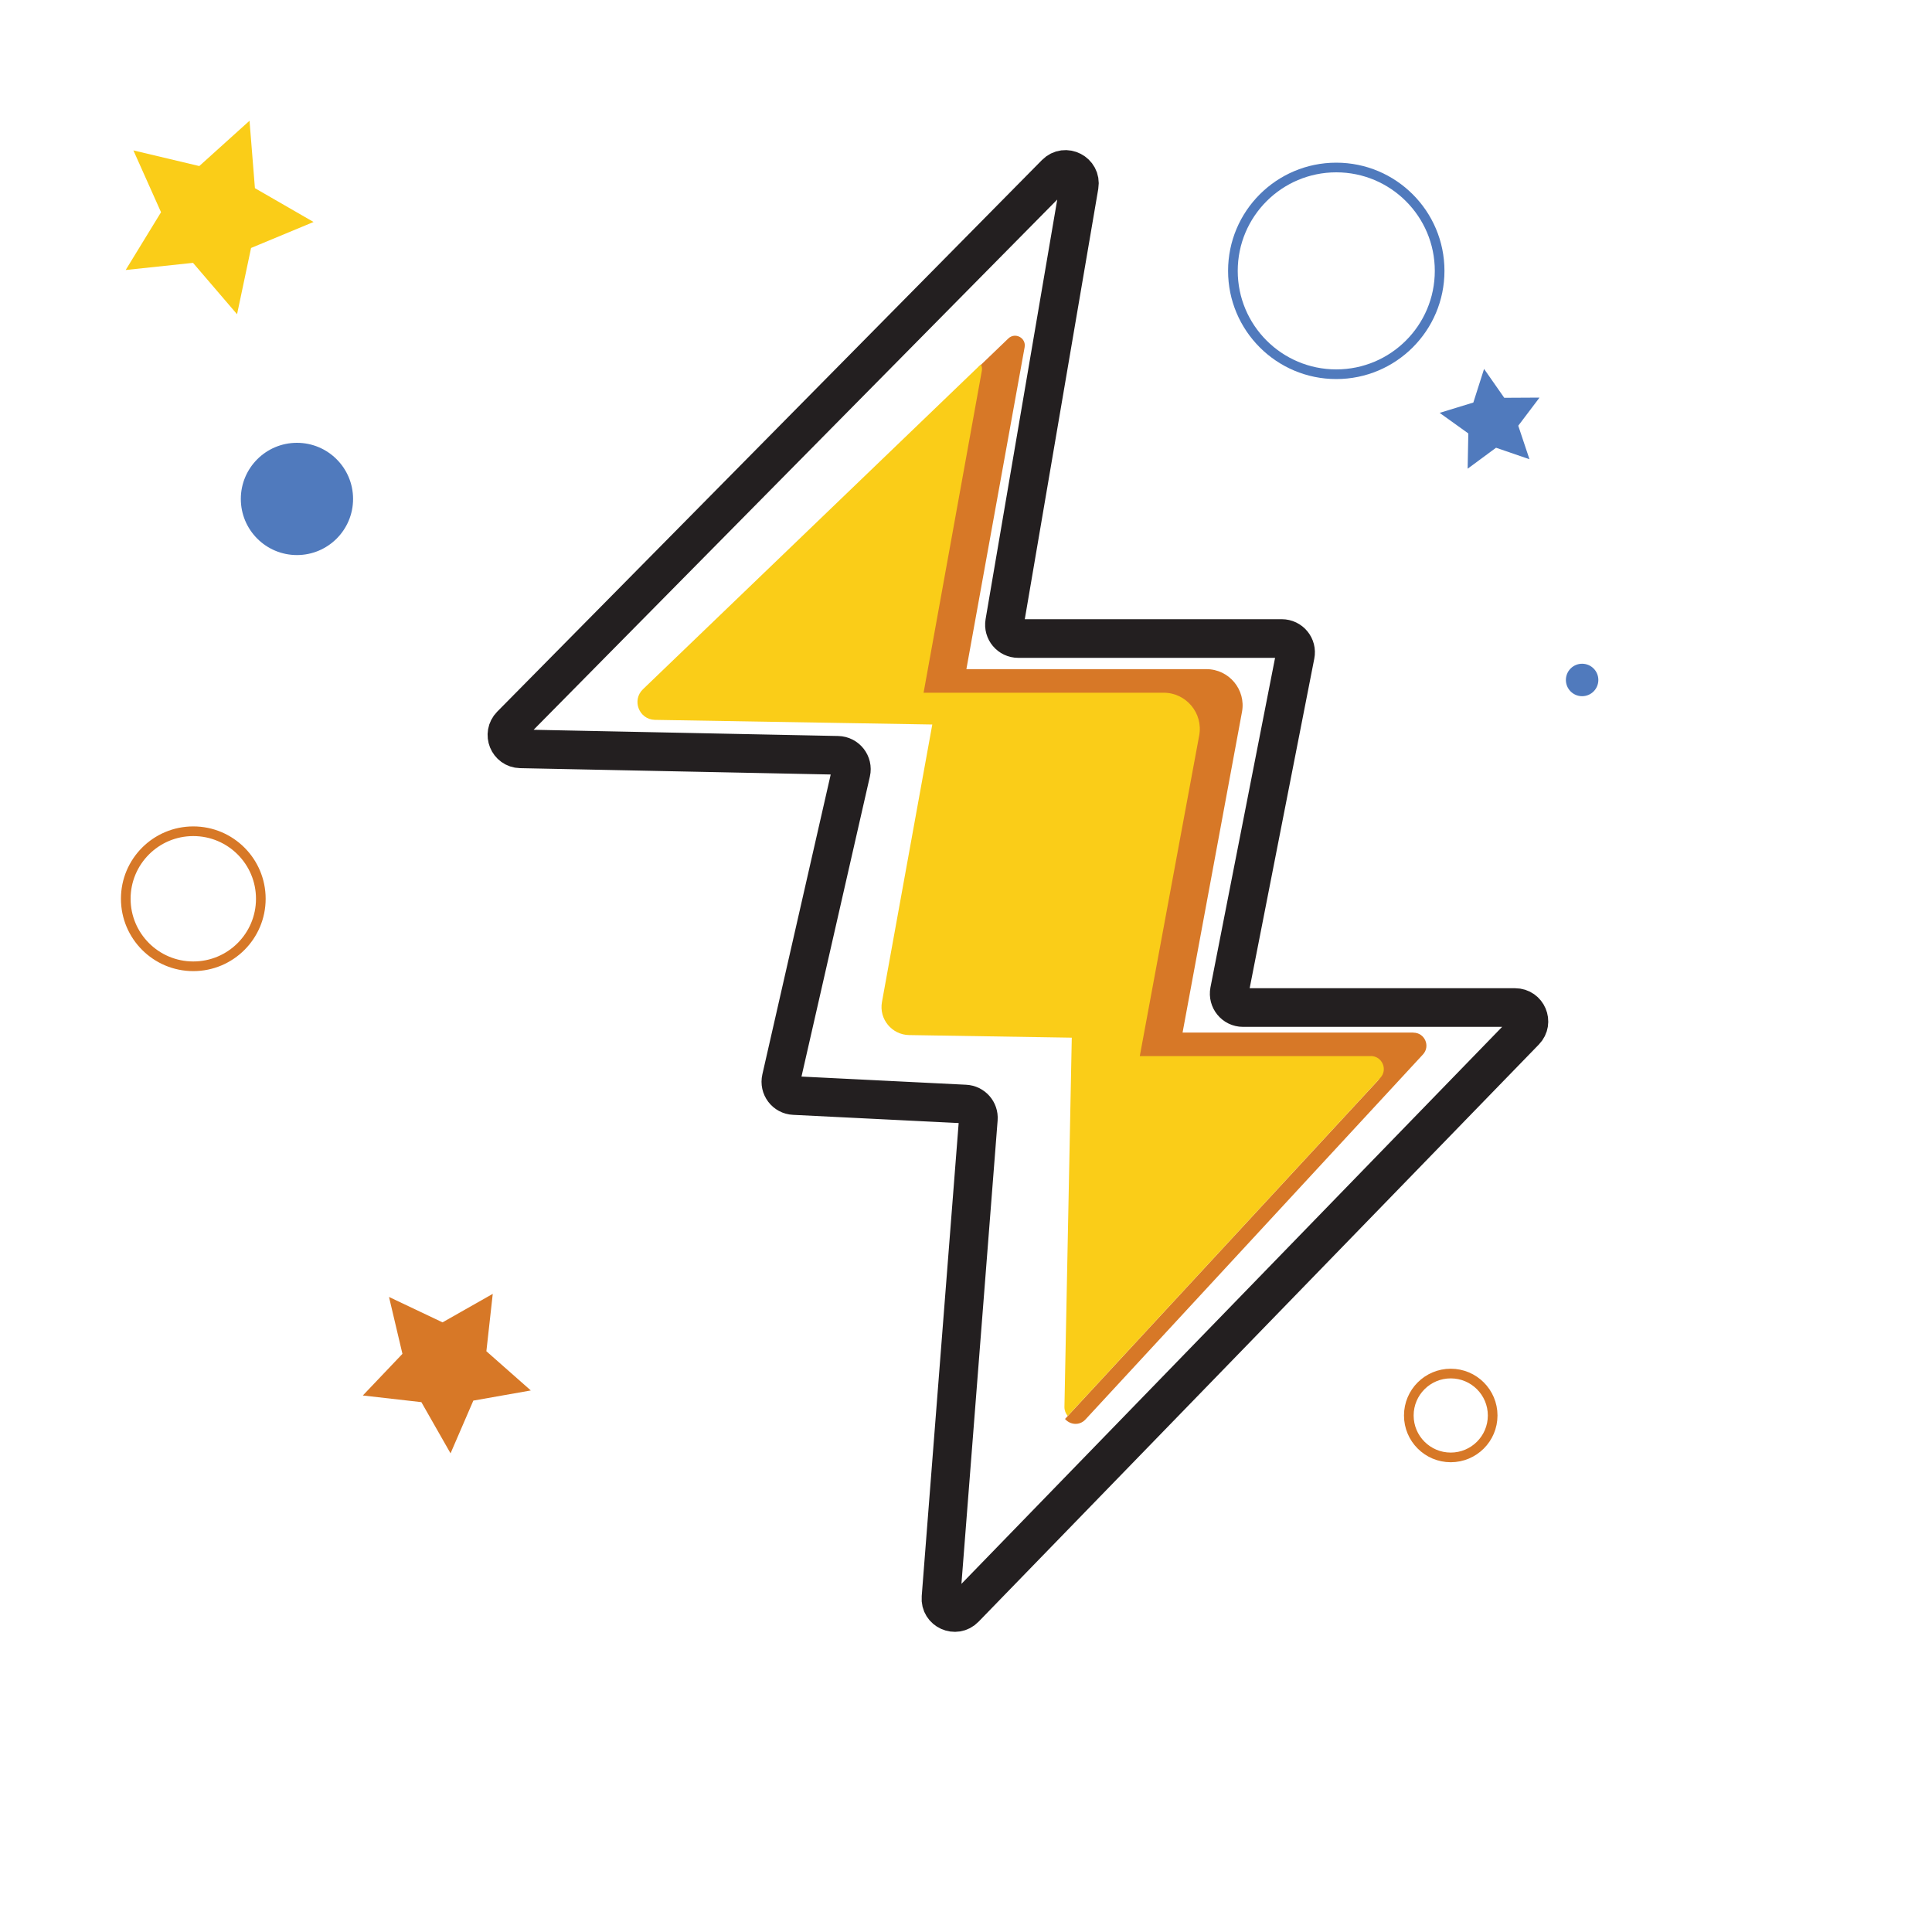
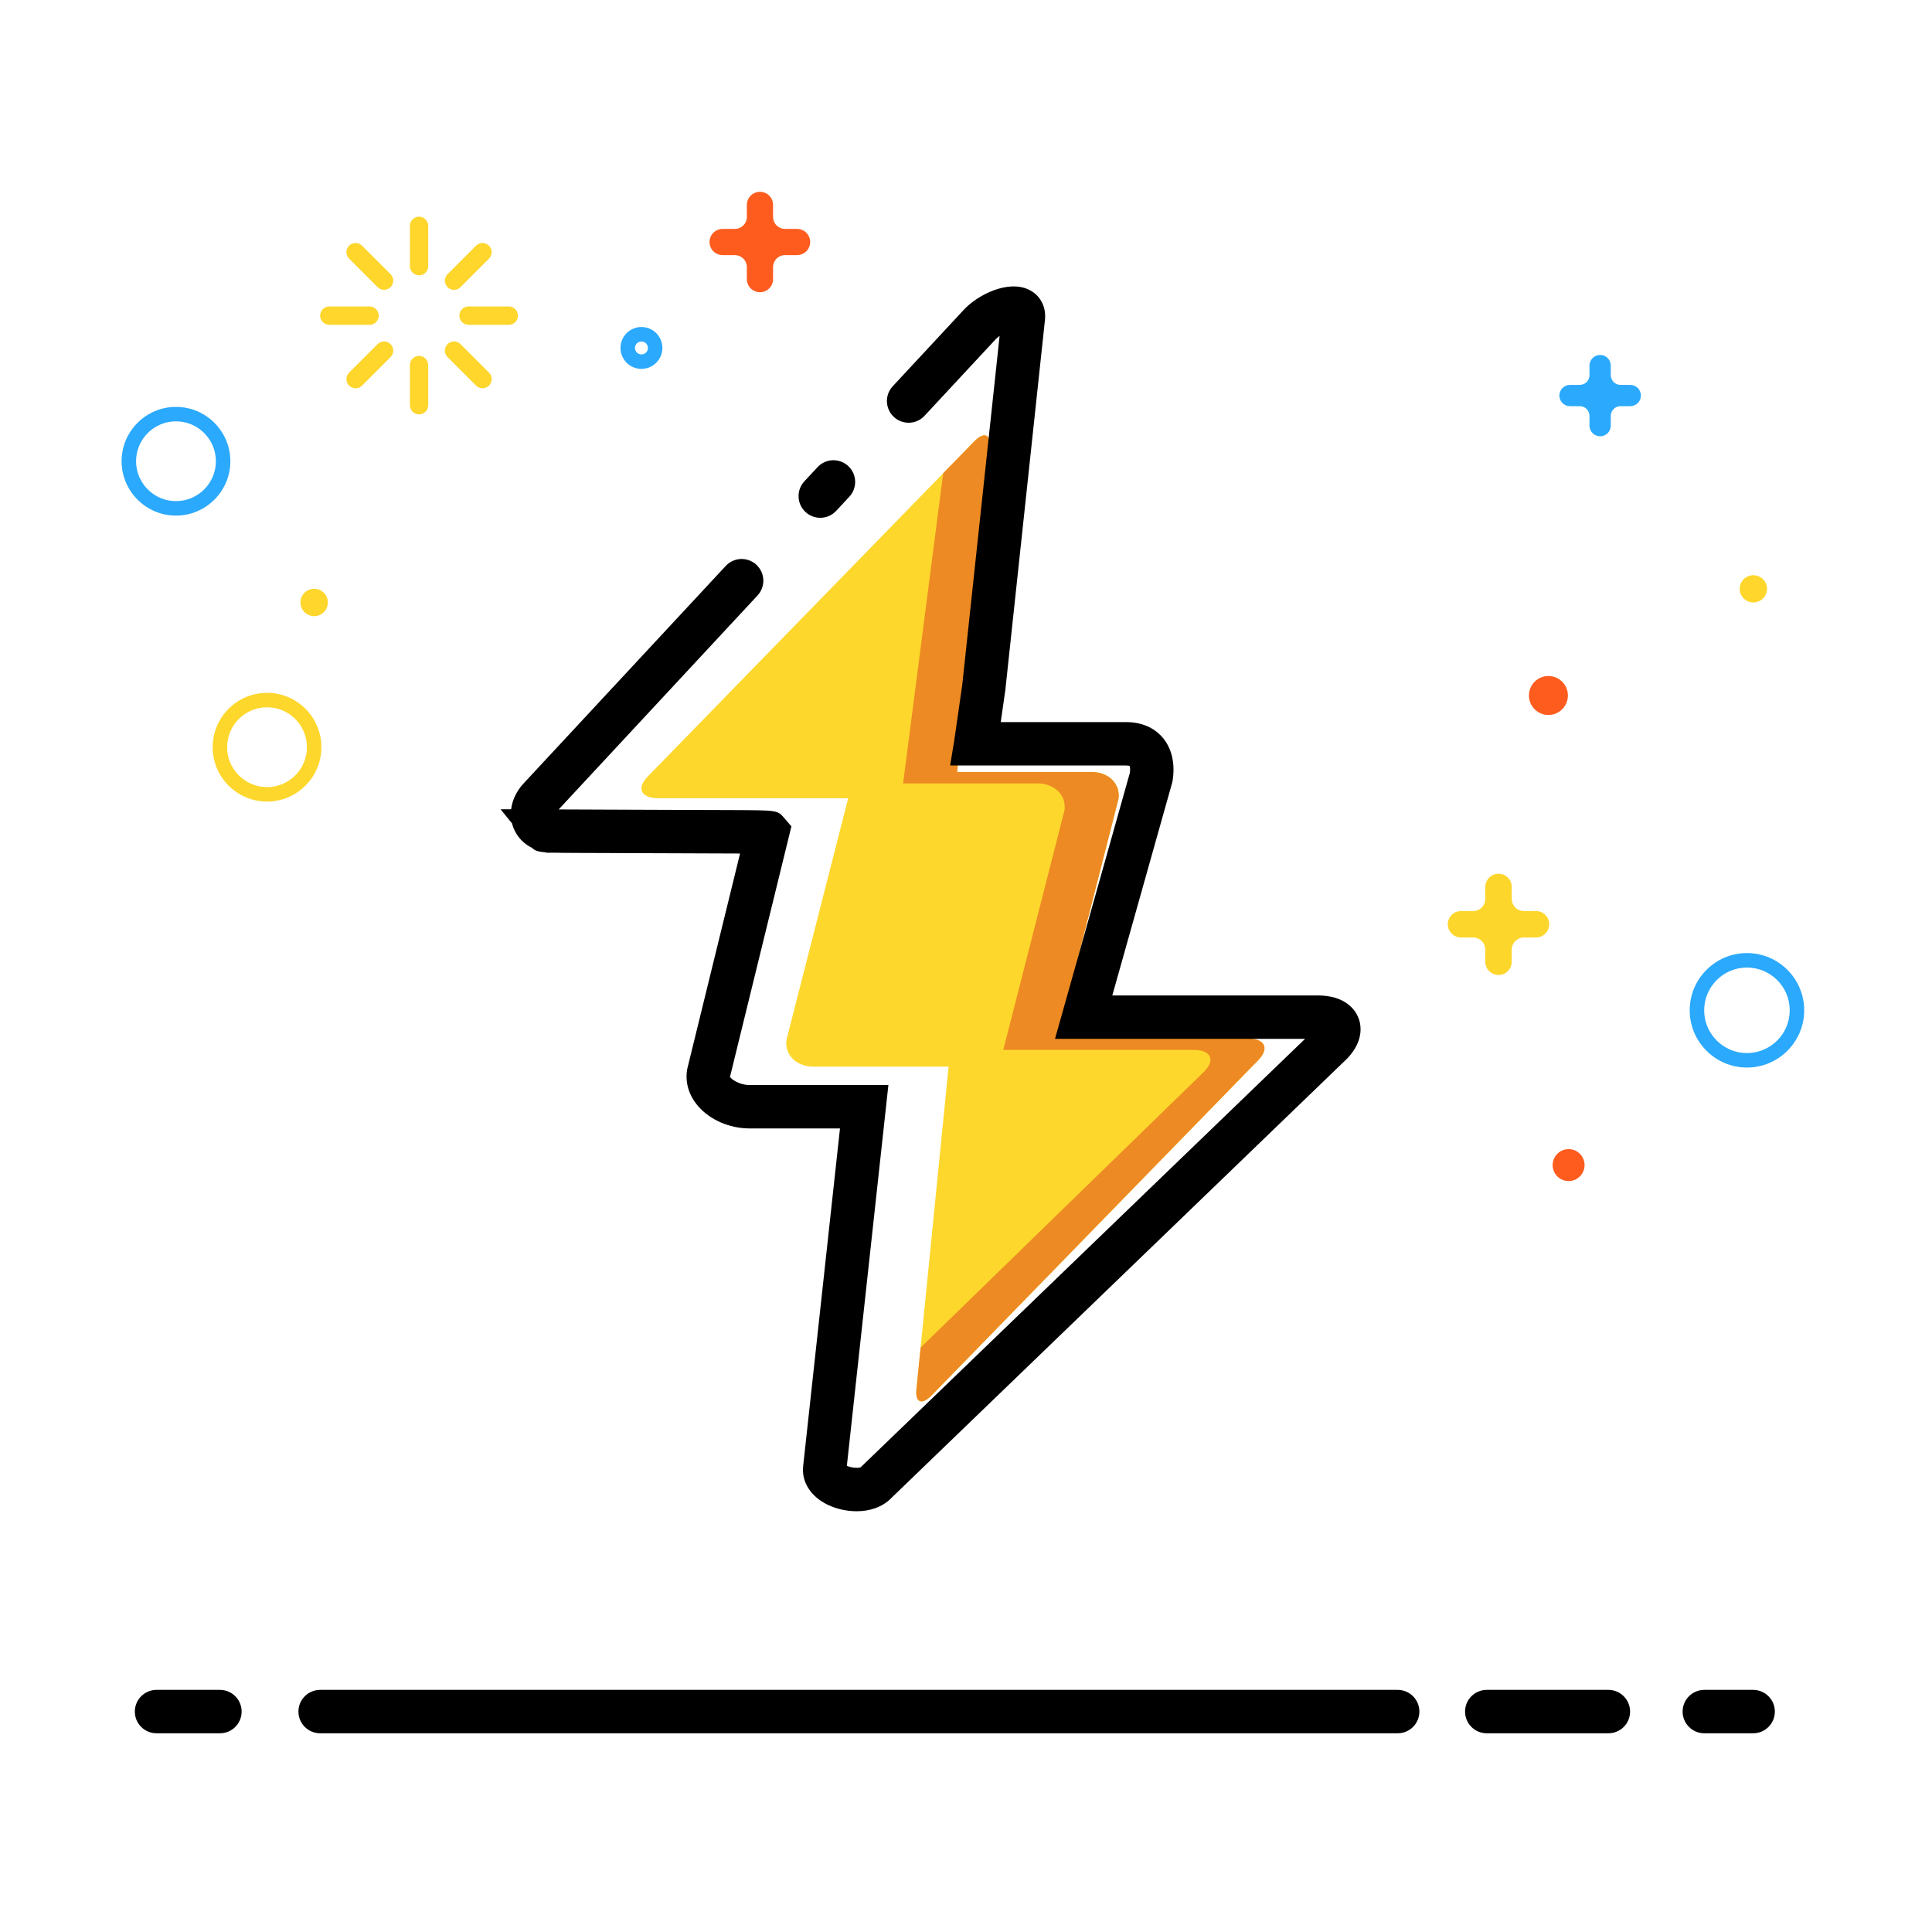
- <svg xmlns="http://www.w3.org/2000/svg" id="Layer_1" data-name="Layer 1" viewBox="0 0 200 200">
-   <defs>
-     <style>
-       .cls-1 {
-         fill: #507abd;
-       }
- 
-       .cls-1, .cls-2, .cls-3 {
-         stroke-width: 0px;
-       }
- 
-       .cls-4 {
-         stroke: #d77827;
-       }
- 
-       .cls-4, .cls-5, .cls-6 {
-         fill: none;
-         stroke-miterlimit: 10;
-       }
- 
-       .cls-5 {
-         stroke: #231f20;
-         stroke-width: 4px;
-       }
- 
-       .cls-2 {
-         fill: #facd18;
-       }
- 
-       .cls-6 {
-         stroke: #507abd;
-       }
- 
-       .cls-3 {
-         fill: #d77827;
-       }
-     </style>
-   </defs>
-   <path class="cls-5" d="M111.72,19.22l-7.72,45.21c-.15.87.52,1.67,1.41,1.67h27.28c.9,0,1.58.82,1.4,1.71l-6.82,34.78c-.17.88.5,1.71,1.4,1.71h28.17c1.26,0,1.91,1.52,1.03,2.43l-58.01,59.76c-.93.96-2.56.23-2.45-1.11l3.87-49.55c.06-.8-.55-1.5-1.36-1.54l-17.73-.88c-.89-.04-1.52-.88-1.32-1.75l7.23-31.72c.2-.88-.46-1.73-1.37-1.75l-32.85-.67c-1.26-.03-1.87-1.54-.99-2.44l56.4-57.11c.98-1,2.66-.13,2.43,1.25Z" />
-   <path class="cls-3" d="M146.31,106.89h-23.89l6.15-33.19c.43-2.3-1.34-4.43-3.68-4.43h-24.85l6.03-33.33c.17-.96-.98-1.58-1.69-.9l-3.1,2.98c.1.19.15.41.1.66l-6.03,33.33h24.85c2.34,0,4.11,2.12,3.68,4.43l-6.15,33.19h23.89c1.17,0,1.79,1.4.99,2.26l-32.36,35c.51.6,1.48.73,2.11.06l34.94-37.79c.8-.86.19-2.26-.99-2.26Z" />
-   <path class="cls-2" d="M141.88,109.33h-23.89l6.15-33.19c.43-2.3-1.34-4.43-3.68-4.43h-24.85l6.03-33.33c.04-.25,0-.47-.1-.66l-34.98,33.63c-1.18,1.13-.41,3.12,1.22,3.17l28.73.48-5.21,28.73c-.32,1.76,1.02,3.39,2.81,3.42l16.84.27-.76,38.23c0,.37.13.68.34.93l32.36-35c.8-.86.19-2.26-.99-2.26Z" />
-   <polygon class="cls-2" points="24.54 32.53 19.98 27.21 13.01 27.95 16.67 21.97 13.81 15.57 20.63 17.19 25.83 12.5 26.39 19.48 32.46 22.98 25.99 25.67 24.54 32.53" />
-   <polygon class="cls-3" points="51.01 133.94 50.35 139.88 54.95 143.94 49 144.99 46.64 150.45 43.62 145.15 37.56 144.46 41.66 140.15 40.27 134.26 45.81 136.89 51.01 133.94" />
-   <polygon class="cls-1" points="158.33 47.54 154.87 46.35 151.93 48.52 152 44.87 149.03 42.74 152.52 41.67 153.63 38.19 155.72 41.18 159.37 41.16 157.17 44.07 158.33 47.54" />
-   <circle class="cls-4" cx="20.01" cy="93.04" r="6.99" />
-   <circle class="cls-4" cx="150.18" cy="146.53" r="4.34" />
-   <circle class="cls-6" cx="138.33" cy="28.04" r="10.7" />
-   <circle class="cls-1" cx="163.78" cy="70.39" r="1.68" />
-   <circle class="cls-1" cx="30.74" cy="51.65" r="5.81" />
+ <svg xmlns="http://www.w3.org/2000/svg" width="100" height="100" viewBox="0 0 100 100" fill="none">
+   <path d="M90.743 89.714H88.215C87.595 89.714 87.092 89.212 87.092 88.591C87.092 87.971 87.595 87.468 88.215 87.468H90.743C91.363 87.468 91.866 87.971 91.866 88.591C91.866 89.212 91.363 89.714 90.743 89.714Z" fill="black" />
+   <path d="M83.25 89.714H76.954C76.334 89.714 75.831 89.212 75.831 88.591C75.831 87.971 76.334 87.468 76.954 87.468H83.25C83.87 87.468 84.373 87.971 84.373 88.591C84.373 89.212 83.87 89.714 83.25 89.714Z" fill="black" />
+   <path d="M72.344 89.714H16.57C15.95 89.714 15.447 89.212 15.447 88.591C15.447 87.971 15.95 87.468 16.57 87.468H72.344C72.964 87.468 73.467 87.971 73.467 88.591C73.467 89.212 72.964 89.714 72.344 89.714Z" fill="black" />
+   <path d="M11.383 89.714H8.102C7.482 89.714 6.979 89.212 6.979 88.591C6.979 87.971 7.482 87.468 8.102 87.468H11.383C12.004 87.468 12.507 87.971 12.507 88.591C12.507 89.212 12.004 89.714 11.383 89.714Z" fill="black" />
+   <path d="M16.971 31.182C16.971 31.275 16.953 31.368 16.917 31.454C16.881 31.54 16.829 31.618 16.763 31.684C16.697 31.75 16.619 31.802 16.533 31.838C16.447 31.873 16.355 31.892 16.262 31.892C16.168 31.892 16.076 31.873 15.99 31.837C15.904 31.802 15.826 31.75 15.76 31.684C15.694 31.618 15.642 31.54 15.606 31.454C15.571 31.368 15.552 31.275 15.552 31.182C15.552 30.994 15.627 30.814 15.76 30.681C15.893 30.548 16.073 30.473 16.262 30.473C16.45 30.473 16.63 30.548 16.763 30.681C16.896 30.814 16.971 30.994 16.971 31.182Z" fill="#FED62C" />
+   <path d="M33.201 19.093C32.603 19.093 32.117 18.607 32.117 18.01C32.117 17.412 32.603 16.926 33.201 16.926C33.799 16.926 34.285 17.412 34.285 18.01C34.285 18.607 33.799 19.093 33.201 19.093ZM33.201 17.675C33.112 17.675 33.027 17.71 32.964 17.773C32.901 17.836 32.866 17.921 32.866 18.01C32.866 18.099 32.901 18.184 32.964 18.247C33.027 18.309 33.112 18.345 33.201 18.345C33.29 18.345 33.375 18.309 33.438 18.247C33.501 18.184 33.536 18.099 33.536 18.01C33.536 17.921 33.501 17.836 33.438 17.773C33.375 17.71 33.29 17.675 33.201 17.675Z" fill="#2BA9FC" />
+   <path d="M81.154 35.998C81.154 36.555 80.702 37.007 80.145 37.007C79.588 37.007 79.137 36.555 79.137 35.998C79.137 35.441 79.588 34.99 80.145 34.99C80.702 34.99 81.154 35.441 81.154 35.998ZM82.017 60.305C82.017 60.525 81.93 60.735 81.775 60.89C81.62 61.045 81.41 61.132 81.191 61.132C80.972 61.132 80.761 61.045 80.606 60.889C80.451 60.734 80.364 60.524 80.364 60.305C80.364 60.086 80.451 59.876 80.606 59.721C80.683 59.644 80.774 59.583 80.875 59.541C80.975 59.5 81.082 59.479 81.191 59.479C81.299 59.479 81.407 59.5 81.507 59.542C81.608 59.583 81.699 59.644 81.775 59.721C81.852 59.798 81.913 59.889 81.954 59.989C81.996 60.089 82.017 60.197 82.017 60.305Z" fill="#FD5C1E" />
+   <path d="M91.463 30.473C91.463 30.865 91.146 31.182 90.754 31.182C90.362 31.182 90.045 30.865 90.045 30.473C90.047 30.286 90.123 30.108 90.256 29.977C90.388 29.846 90.568 29.772 90.754 29.772C90.941 29.772 91.12 29.846 91.253 29.977C91.385 30.108 91.461 30.286 91.463 30.473Z" fill="#FED62C" />
+   <path d="M9.108 26.687C7.556 26.687 6.294 25.425 6.294 23.873C6.294 22.322 7.556 21.06 9.108 21.06C10.66 21.06 11.923 22.322 11.923 23.873C11.923 25.425 10.66 26.687 9.108 26.687ZM9.108 21.808C7.969 21.808 7.043 22.735 7.043 23.873C7.043 25.012 7.969 25.938 9.108 25.938C10.247 25.938 11.174 25.012 11.174 23.873C11.174 22.735 10.247 21.808 9.108 21.808ZM90.422 55.256C88.788 55.256 87.459 53.927 87.459 52.293C87.459 50.66 88.788 49.331 90.422 49.331C92.056 49.331 93.385 50.66 93.385 52.293C93.385 53.927 92.056 55.256 90.422 55.256ZM90.422 50.08C89.201 50.08 88.208 51.073 88.208 52.293C88.208 53.514 89.201 54.507 90.422 54.507C91.643 54.507 92.636 53.514 92.636 52.293C92.636 51.073 91.643 50.08 90.422 50.08Z" fill="#2BA9FC" />
+   <path d="M13.822 41.489C12.27 41.489 11.007 40.227 11.007 38.675C11.007 37.123 12.27 35.861 13.822 35.861C15.373 35.861 16.636 37.123 16.636 38.675C16.636 40.227 15.373 41.489 13.822 41.489ZM13.822 36.609C12.683 36.609 11.756 37.536 11.756 38.675C11.756 39.813 12.683 40.74 13.822 40.74C14.961 40.74 15.887 39.813 15.887 38.675C15.887 37.536 14.961 36.609 13.822 36.609Z" fill="#FDD72C" />
+   <path d="M40.635 11.849C40.553 11.849 40.472 11.833 40.397 11.802C40.322 11.77 40.253 11.725 40.195 11.667C40.137 11.609 40.092 11.541 40.06 11.465C40.029 11.39 40.013 11.309 40.013 11.227V10.605C40.013 10.516 39.995 10.428 39.962 10.346C39.927 10.264 39.877 10.189 39.815 10.126C39.752 10.063 39.677 10.013 39.595 9.979C39.512 9.945 39.424 9.927 39.335 9.927C39.246 9.927 39.158 9.945 39.076 9.979C38.993 10.013 38.919 10.063 38.856 10.126C38.793 10.189 38.743 10.264 38.709 10.346C38.675 10.428 38.657 10.516 38.657 10.605V11.227C38.657 11.309 38.641 11.39 38.61 11.465C38.579 11.54 38.533 11.609 38.475 11.667C38.417 11.725 38.349 11.77 38.273 11.802C38.198 11.833 38.117 11.849 38.035 11.849H37.414C37.324 11.847 37.235 11.864 37.151 11.897C37.068 11.93 36.992 11.98 36.927 12.043C36.863 12.106 36.812 12.181 36.778 12.264C36.743 12.348 36.725 12.437 36.725 12.527C36.725 12.617 36.743 12.706 36.778 12.789C36.812 12.872 36.863 12.947 36.927 13.01C36.992 13.073 37.068 13.123 37.151 13.156C37.235 13.19 37.324 13.206 37.414 13.204H38.035C38.117 13.204 38.198 13.221 38.273 13.252C38.349 13.283 38.417 13.329 38.475 13.387C38.533 13.445 38.579 13.513 38.61 13.589C38.641 13.664 38.657 13.745 38.657 13.827V14.448C38.657 14.537 38.675 14.625 38.709 14.707C38.743 14.79 38.793 14.864 38.856 14.928C38.919 14.99 38.993 15.04 39.076 15.074C39.158 15.108 39.246 15.126 39.335 15.126C39.424 15.126 39.512 15.108 39.595 15.075C39.677 15.04 39.752 14.991 39.815 14.928C39.878 14.864 39.928 14.79 39.962 14.707C39.995 14.625 40.013 14.537 40.013 14.448V13.827C40.013 13.745 40.029 13.664 40.06 13.588C40.092 13.513 40.137 13.444 40.195 13.387C40.253 13.329 40.321 13.283 40.397 13.252C40.472 13.22 40.553 13.204 40.635 13.204H41.257C41.436 13.204 41.609 13.133 41.736 13.006C41.863 12.879 41.934 12.707 41.934 12.527C41.934 12.347 41.863 12.174 41.736 12.047C41.609 11.92 41.436 11.849 41.257 11.849H40.635Z" fill="#FD5C1E" />
+   <path d="M83.878 19.922C83.812 19.922 83.746 19.909 83.685 19.884C83.624 19.859 83.568 19.822 83.521 19.775C83.474 19.728 83.437 19.672 83.412 19.611C83.386 19.549 83.373 19.484 83.373 19.417V18.913C83.371 18.768 83.311 18.631 83.209 18.53C83.106 18.429 82.967 18.372 82.823 18.372C82.679 18.372 82.54 18.429 82.437 18.53C82.334 18.631 82.275 18.768 82.272 18.913V19.417C82.273 19.484 82.26 19.549 82.234 19.611C82.209 19.672 82.172 19.728 82.125 19.775C82.078 19.822 82.022 19.859 81.961 19.884C81.9 19.909 81.834 19.922 81.768 19.922H81.263C81.191 19.922 81.119 19.937 81.053 19.964C80.986 19.992 80.925 20.032 80.874 20.084C80.823 20.135 80.782 20.195 80.755 20.262C80.727 20.329 80.713 20.4 80.713 20.473C80.713 20.619 80.771 20.759 80.874 20.862C80.977 20.965 81.117 21.023 81.263 21.023H81.768C81.834 21.023 81.9 21.036 81.961 21.062C82.022 21.087 82.078 21.124 82.125 21.171C82.171 21.218 82.209 21.273 82.234 21.334C82.259 21.396 82.272 21.461 82.272 21.527V22.032C82.272 22.105 82.287 22.176 82.314 22.243C82.342 22.31 82.383 22.371 82.434 22.422C82.485 22.473 82.546 22.513 82.613 22.541C82.68 22.568 82.751 22.583 82.823 22.582C83.127 22.582 83.373 22.337 83.373 22.032V21.527C83.373 21.461 83.386 21.396 83.412 21.334C83.437 21.273 83.474 21.218 83.521 21.171C83.568 21.124 83.624 21.087 83.685 21.062C83.746 21.036 83.812 21.023 83.878 21.023H84.382C84.455 21.023 84.526 21.009 84.593 20.981C84.66 20.954 84.721 20.913 84.772 20.862C84.823 20.811 84.864 20.75 84.891 20.683C84.919 20.616 84.933 20.545 84.933 20.473C84.933 20.4 84.919 20.329 84.891 20.262C84.864 20.195 84.823 20.134 84.772 20.083C84.721 20.032 84.66 19.992 84.593 19.964C84.526 19.936 84.455 19.922 84.382 19.922H83.878Z" fill="#2BA9FC" />
+   <path d="M78.875 47.155C78.793 47.155 78.711 47.139 78.635 47.108C78.559 47.076 78.49 47.03 78.431 46.972C78.373 46.913 78.327 46.844 78.295 46.768C78.264 46.692 78.247 46.61 78.248 46.528V45.9C78.245 45.72 78.172 45.548 78.044 45.421C77.916 45.295 77.743 45.224 77.563 45.224C77.383 45.224 77.21 45.295 77.082 45.421C76.954 45.548 76.88 45.72 76.878 45.9V46.528C76.878 46.61 76.862 46.692 76.831 46.768C76.799 46.844 76.753 46.913 76.695 46.971C76.636 47.03 76.567 47.076 76.491 47.108C76.415 47.139 76.333 47.155 76.251 47.155H75.624C75.245 47.155 74.938 47.462 74.938 47.84C74.938 48.218 75.245 48.524 75.624 48.524H76.251C76.333 48.524 76.415 48.54 76.491 48.572C76.567 48.603 76.636 48.65 76.695 48.708C76.753 48.767 76.799 48.836 76.831 48.912C76.862 48.988 76.878 49.07 76.878 49.152V49.78C76.878 49.962 76.951 50.136 77.079 50.264C77.207 50.392 77.381 50.464 77.563 50.465C77.653 50.465 77.742 50.447 77.825 50.413C77.908 50.378 77.983 50.328 78.047 50.264C78.111 50.201 78.161 50.125 78.195 50.042C78.23 49.959 78.248 49.87 78.248 49.78V49.152C78.247 49.07 78.264 48.988 78.295 48.912C78.327 48.836 78.373 48.766 78.431 48.708C78.49 48.65 78.559 48.603 78.635 48.572C78.711 48.54 78.793 48.524 78.875 48.524H79.502C79.592 48.524 79.681 48.506 79.764 48.472C79.848 48.438 79.923 48.387 79.987 48.324C80.05 48.26 80.101 48.185 80.135 48.102C80.17 48.019 80.187 47.93 80.188 47.84C80.188 47.462 79.88 47.155 79.502 47.155H78.875Z" fill="#FDD62C" />
+   <path d="M21.691 11.217C21.628 11.217 21.567 11.229 21.509 11.253C21.451 11.277 21.399 11.312 21.355 11.356C21.311 11.4 21.276 11.453 21.252 11.51C21.229 11.568 21.216 11.629 21.216 11.692L21.216 13.777C21.216 14.039 21.429 14.25 21.691 14.252C21.952 14.252 22.164 14.039 22.165 13.777V11.692C22.165 11.629 22.153 11.568 22.129 11.51C22.105 11.453 22.07 11.4 22.026 11.356C21.982 11.312 21.93 11.277 21.872 11.253C21.814 11.229 21.753 11.217 21.691 11.217ZM21.69 18.423C21.628 18.423 21.567 18.436 21.509 18.459C21.451 18.483 21.399 18.518 21.355 18.562C21.311 18.606 21.276 18.658 21.252 18.716C21.228 18.773 21.216 18.835 21.216 18.897L21.216 20.983C21.219 21.107 21.27 21.225 21.359 21.312C21.447 21.399 21.567 21.448 21.691 21.448C21.815 21.448 21.934 21.399 22.023 21.312C22.111 21.225 22.162 21.107 22.165 20.983V18.897C22.165 18.772 22.115 18.651 22.026 18.562C21.937 18.473 21.816 18.423 21.69 18.423ZM19.545 14.863C19.73 15.048 20.03 15.047 20.216 14.862C20.401 14.677 20.401 14.377 20.216 14.191L18.74 12.717C18.697 12.673 18.644 12.638 18.587 12.614C18.529 12.59 18.468 12.578 18.405 12.578C18.343 12.578 18.281 12.59 18.224 12.614C18.166 12.638 18.114 12.673 18.07 12.717C17.885 12.902 17.884 13.203 18.07 13.387L19.545 14.863ZM23.836 17.812C23.792 17.768 23.739 17.733 23.682 17.709C23.624 17.685 23.563 17.673 23.5 17.673C23.438 17.673 23.377 17.686 23.319 17.709C23.262 17.733 23.209 17.768 23.166 17.812C23.122 17.856 23.087 17.909 23.063 17.966C23.039 18.024 23.027 18.085 23.027 18.148C23.027 18.21 23.039 18.272 23.063 18.329C23.087 18.387 23.122 18.439 23.166 18.483L24.641 19.959C24.73 20.047 24.85 20.097 24.976 20.097C25.102 20.097 25.222 20.047 25.311 19.959C25.496 19.773 25.497 19.471 25.311 19.287L23.836 17.812ZM19.605 16.337C19.605 16.211 19.554 16.091 19.465 16.002C19.376 15.913 19.256 15.863 19.13 15.863H17.045C16.982 15.863 16.921 15.876 16.863 15.899C16.806 15.923 16.753 15.958 16.709 16.002C16.665 16.046 16.63 16.098 16.607 16.156C16.583 16.213 16.57 16.275 16.57 16.337C16.57 16.463 16.62 16.584 16.709 16.672C16.798 16.761 16.919 16.811 17.045 16.812H19.13C19.392 16.812 19.604 16.599 19.605 16.337ZM26.337 15.863H24.25C24.188 15.863 24.127 15.876 24.069 15.899C24.012 15.923 23.959 15.958 23.915 16.002C23.871 16.046 23.836 16.099 23.813 16.156C23.789 16.214 23.777 16.275 23.777 16.337C23.776 16.4 23.789 16.462 23.812 16.519C23.836 16.577 23.871 16.629 23.915 16.673C23.959 16.717 24.012 16.752 24.069 16.776C24.127 16.799 24.189 16.812 24.251 16.812H26.337C26.598 16.812 26.811 16.599 26.811 16.337C26.811 16.275 26.799 16.213 26.775 16.156C26.751 16.098 26.716 16.046 26.672 16.002C26.628 15.958 26.576 15.923 26.518 15.899C26.461 15.876 26.399 15.863 26.337 15.863ZM19.545 17.812L18.07 19.287C17.981 19.376 17.931 19.497 17.931 19.623C17.931 19.749 17.981 19.869 18.07 19.959C18.255 20.143 18.555 20.144 18.74 19.959L20.216 18.483C20.401 18.298 20.401 17.997 20.216 17.812C20.172 17.768 20.119 17.733 20.062 17.709C20.004 17.685 19.943 17.673 19.88 17.673C19.818 17.673 19.756 17.686 19.699 17.709C19.641 17.733 19.589 17.768 19.545 17.812ZM23.836 14.863L25.311 13.387C25.4 13.298 25.45 13.178 25.45 13.052C25.45 12.926 25.4 12.806 25.311 12.717C25.267 12.673 25.215 12.638 25.157 12.614C25.1 12.59 25.038 12.578 24.976 12.578C24.914 12.578 24.852 12.59 24.794 12.614C24.737 12.638 24.685 12.673 24.641 12.717L23.166 14.192C23.077 14.281 23.027 14.401 23.027 14.527C23.027 14.653 23.077 14.774 23.166 14.863C23.254 14.952 23.375 15.002 23.501 15.002C23.627 15.002 23.747 14.952 23.836 14.863Z" fill="#FED62C" />
+   <path d="M64.566 53.749H54.726L57.89 41.363C58.013 40.587 57.392 39.958 56.502 39.958H49.535C49.538 39.941 49.545 39.925 49.547 39.908L51.211 23.221C51.31 22.442 50.932 22.301 50.367 22.907L33.498 40.222C32.934 40.827 33.197 41.318 34.086 41.318H43.903C43.9 41.333 43.893 41.348 43.891 41.363L40.712 53.805C40.589 54.58 41.211 55.209 42.1 55.209H49.099L47.441 71.847C47.343 72.625 47.721 72.766 48.285 72.161L65.154 54.846C65.718 54.24 65.455 53.749 64.566 53.749Z" fill="#FDD72C" />
+   <path d="M64.566 53.749H54.726L57.89 41.363C58.013 40.587 57.392 39.958 56.502 39.958H49.535C49.538 39.941 49.545 39.925 49.547 39.908L51.211 23.221C51.31 22.442 50.931 22.301 50.367 22.907L48.819 24.495L46.751 40.499C46.748 40.517 46.741 40.532 46.738 40.55H53.706C54.595 40.55 55.217 41.179 55.094 41.955L51.93 54.341H61.769C62.658 54.341 62.922 54.831 62.357 55.437L47.65 69.751L47.441 71.847C47.343 72.626 47.721 72.766 48.285 72.161L65.153 54.846C65.718 54.24 65.455 53.749 64.566 53.749Z" fill="#ED8A23" />
+   <path d="M44.337 78.222C43.822 78.222 43.302 78.102 42.865 77.897C41.964 77.474 41.469 76.694 41.574 75.861L43.478 58.407H38.785C37.757 58.407 36.736 57.959 36.12 57.237C35.657 56.695 35.459 56.034 35.563 55.377L35.582 55.286L38.305 44.178C37.177 44.172 35.526 44.167 33.997 44.162C32.565 44.158 31.133 44.153 30.058 44.148C29.439 44.146 28.985 44.144 28.646 44.135H28.267V44.118C27.835 44.088 27.679 44.026 27.542 43.889C27.119 43.681 26.791 43.346 26.602 42.911C26.561 42.816 26.527 42.718 26.502 42.618L25.909 41.888H26.456C26.514 41.413 26.736 40.94 27.11 40.54L37.564 29.292C37.987 28.838 38.697 28.811 39.152 29.234C39.606 29.656 39.632 30.367 39.21 30.821L28.917 41.896C29.936 41.903 32.068 41.909 34.004 41.916C35.436 41.92 36.868 41.925 37.943 41.929C40.247 41.939 40.247 41.939 40.587 42.335L40.963 42.773L37.785 55.736C37.837 55.852 38.263 56.16 38.785 56.16H45.983L43.833 75.872C44.041 75.963 44.398 76.007 44.548 75.946L44.559 75.935L67.55 53.771H54.607L58.483 39.996C58.507 39.805 58.487 39.69 58.471 39.645C58.441 39.635 58.379 39.622 58.278 39.622H49.179L49.393 38.317C49.403 38.243 49.77 35.695 49.804 35.461L51.739 17.387C51.664 17.439 51.596 17.496 51.542 17.553L47.853 21.522C47.43 21.977 46.719 22.003 46.265 21.58C45.811 21.158 45.785 20.447 46.207 19.993L49.898 16.022C50.606 15.262 52.16 14.48 53.237 14.986C53.849 15.272 54.173 15.893 54.082 16.606L52.036 35.718C52.032 35.752 51.91 36.596 51.798 37.375H58.278C59.283 37.375 59.866 37.811 60.178 38.176C60.651 38.73 60.835 39.522 60.694 40.405L60.666 40.533L57.573 51.524H68.21C69.654 51.524 70.146 52.298 70.291 52.631C70.43 52.951 70.656 53.8 69.754 54.765L69.713 54.806L46.136 77.536C45.668 78.02 45.006 78.222 44.337 78.222Z" fill="black" />
+   <path d="M42.457 26.801C42.183 26.801 41.908 26.702 41.692 26.5C41.237 26.078 41.212 25.367 41.634 24.913L42.317 24.179C42.739 23.725 43.45 23.699 43.904 24.122C44.359 24.544 44.384 25.255 43.962 25.709L43.279 26.443C43.174 26.556 43.047 26.646 42.905 26.708C42.764 26.77 42.611 26.801 42.457 26.801Z" fill="black" />
</svg>
